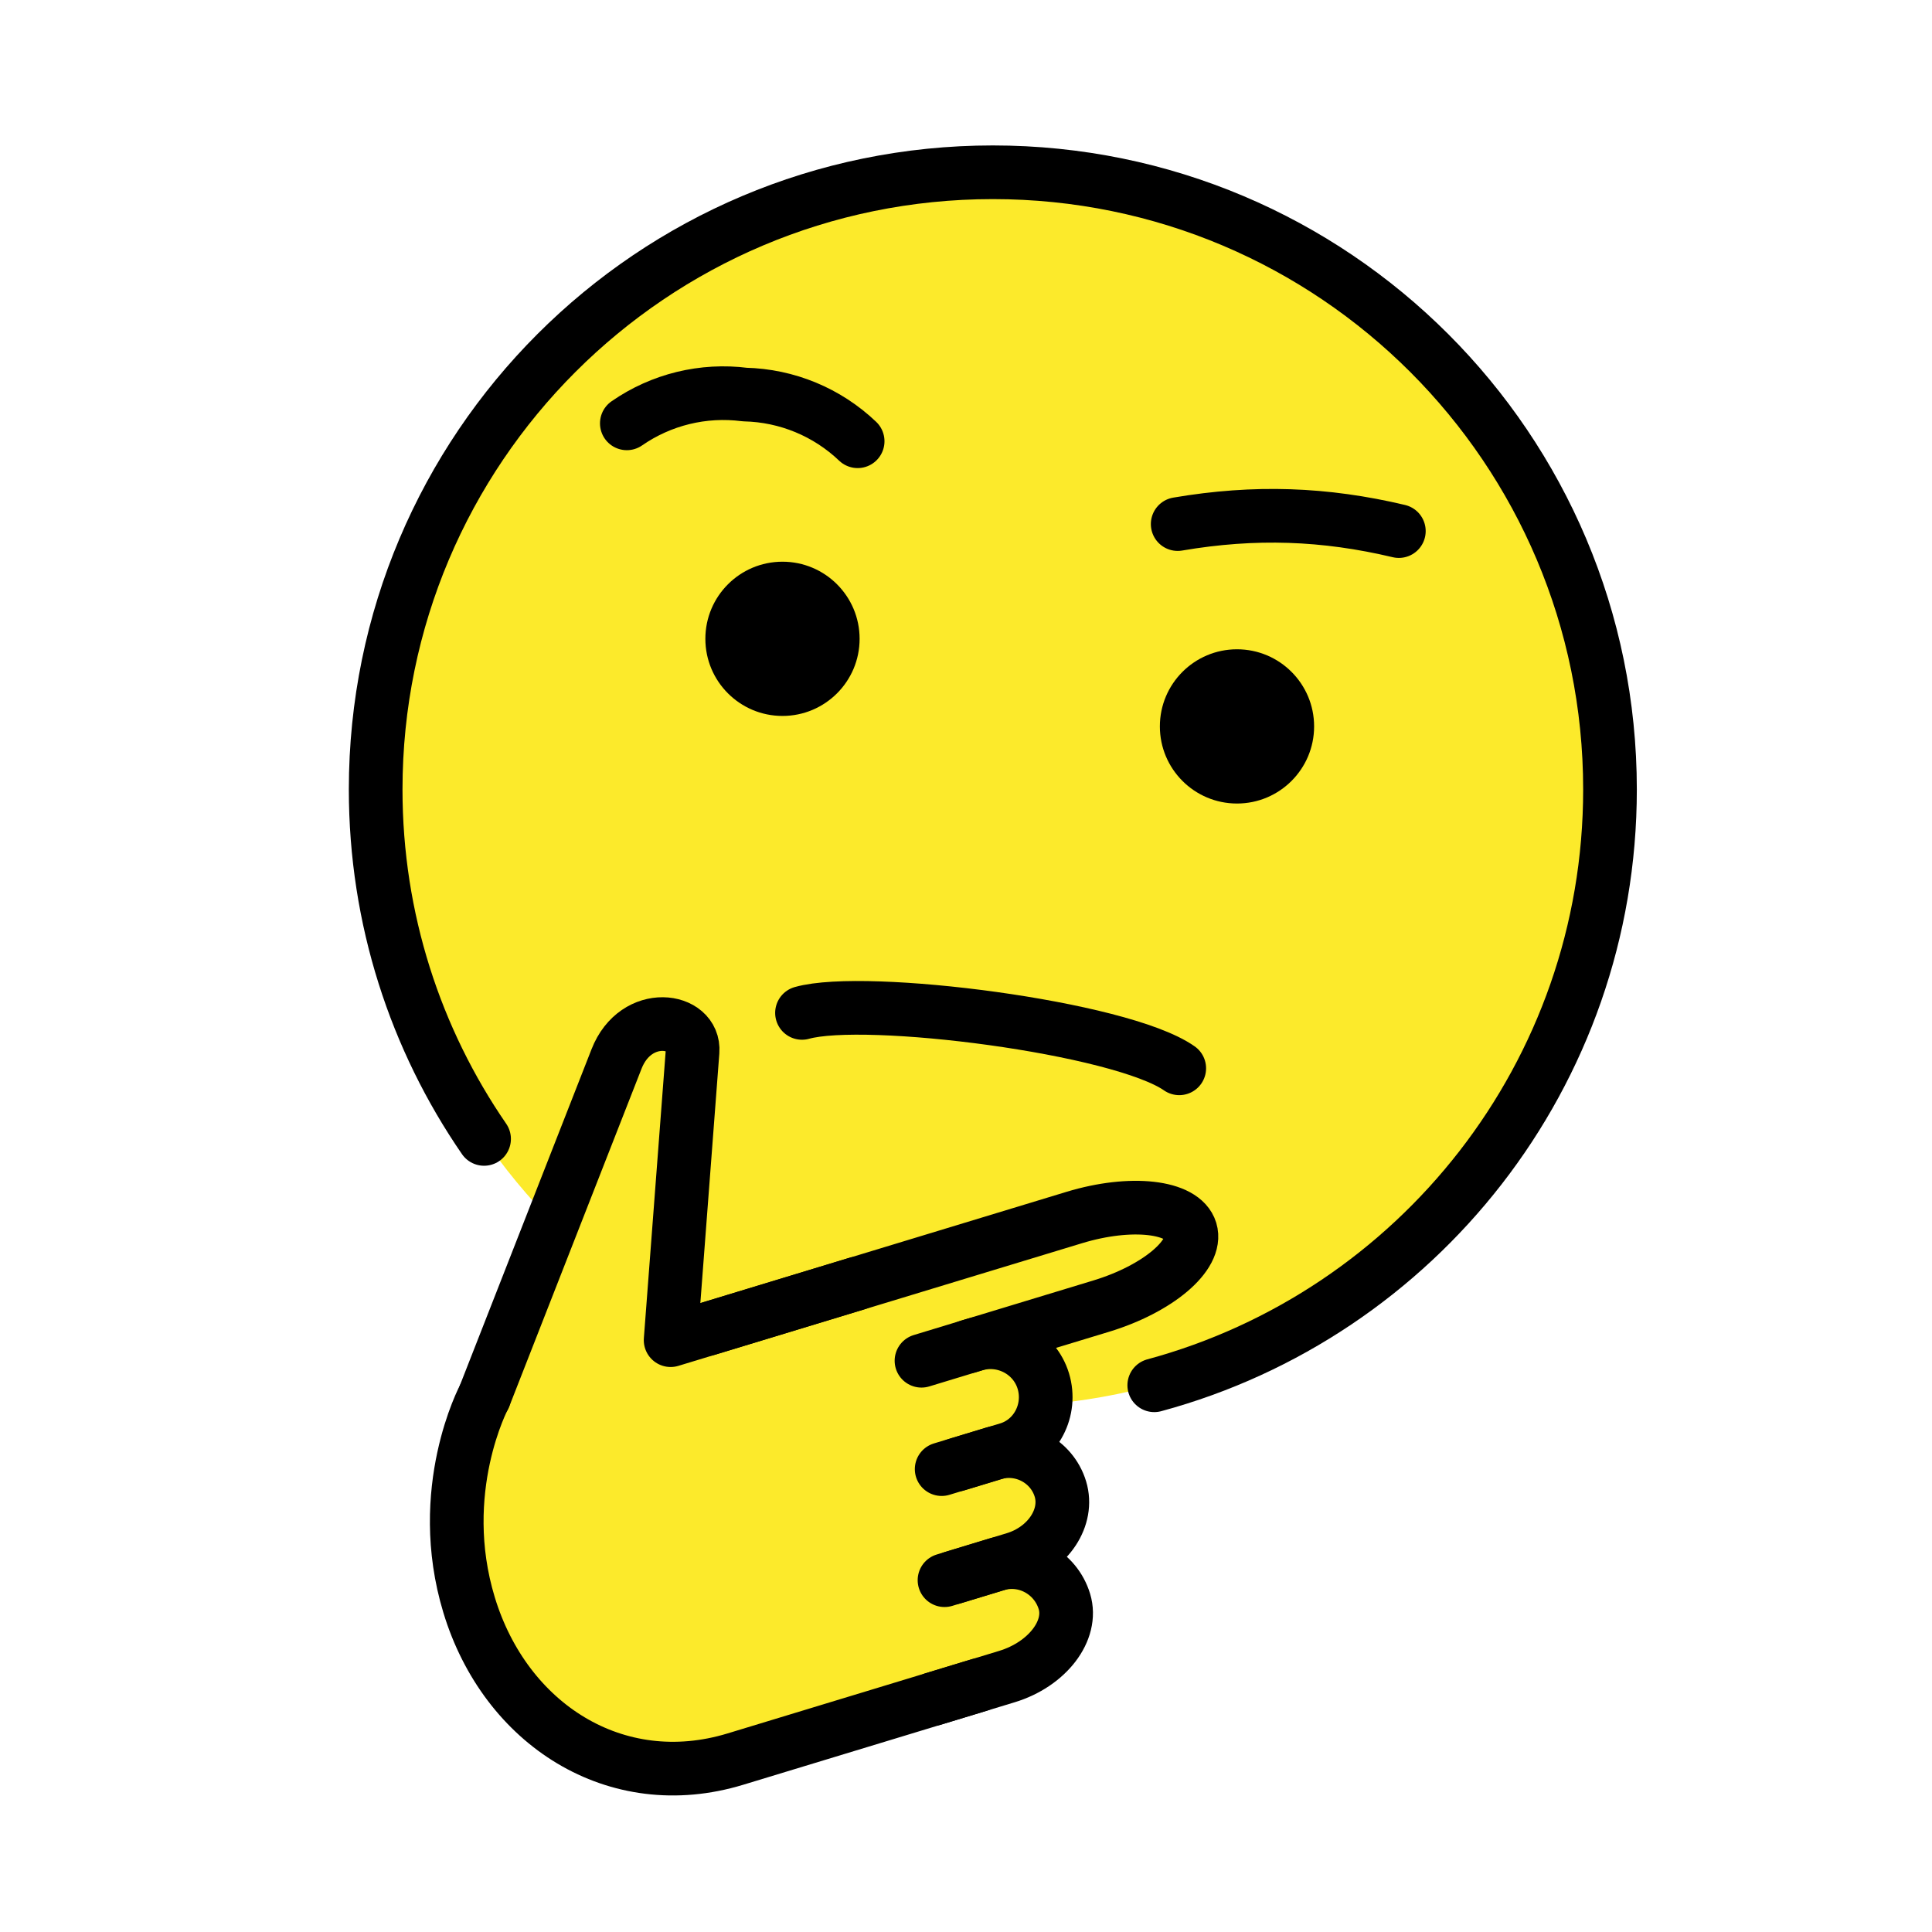
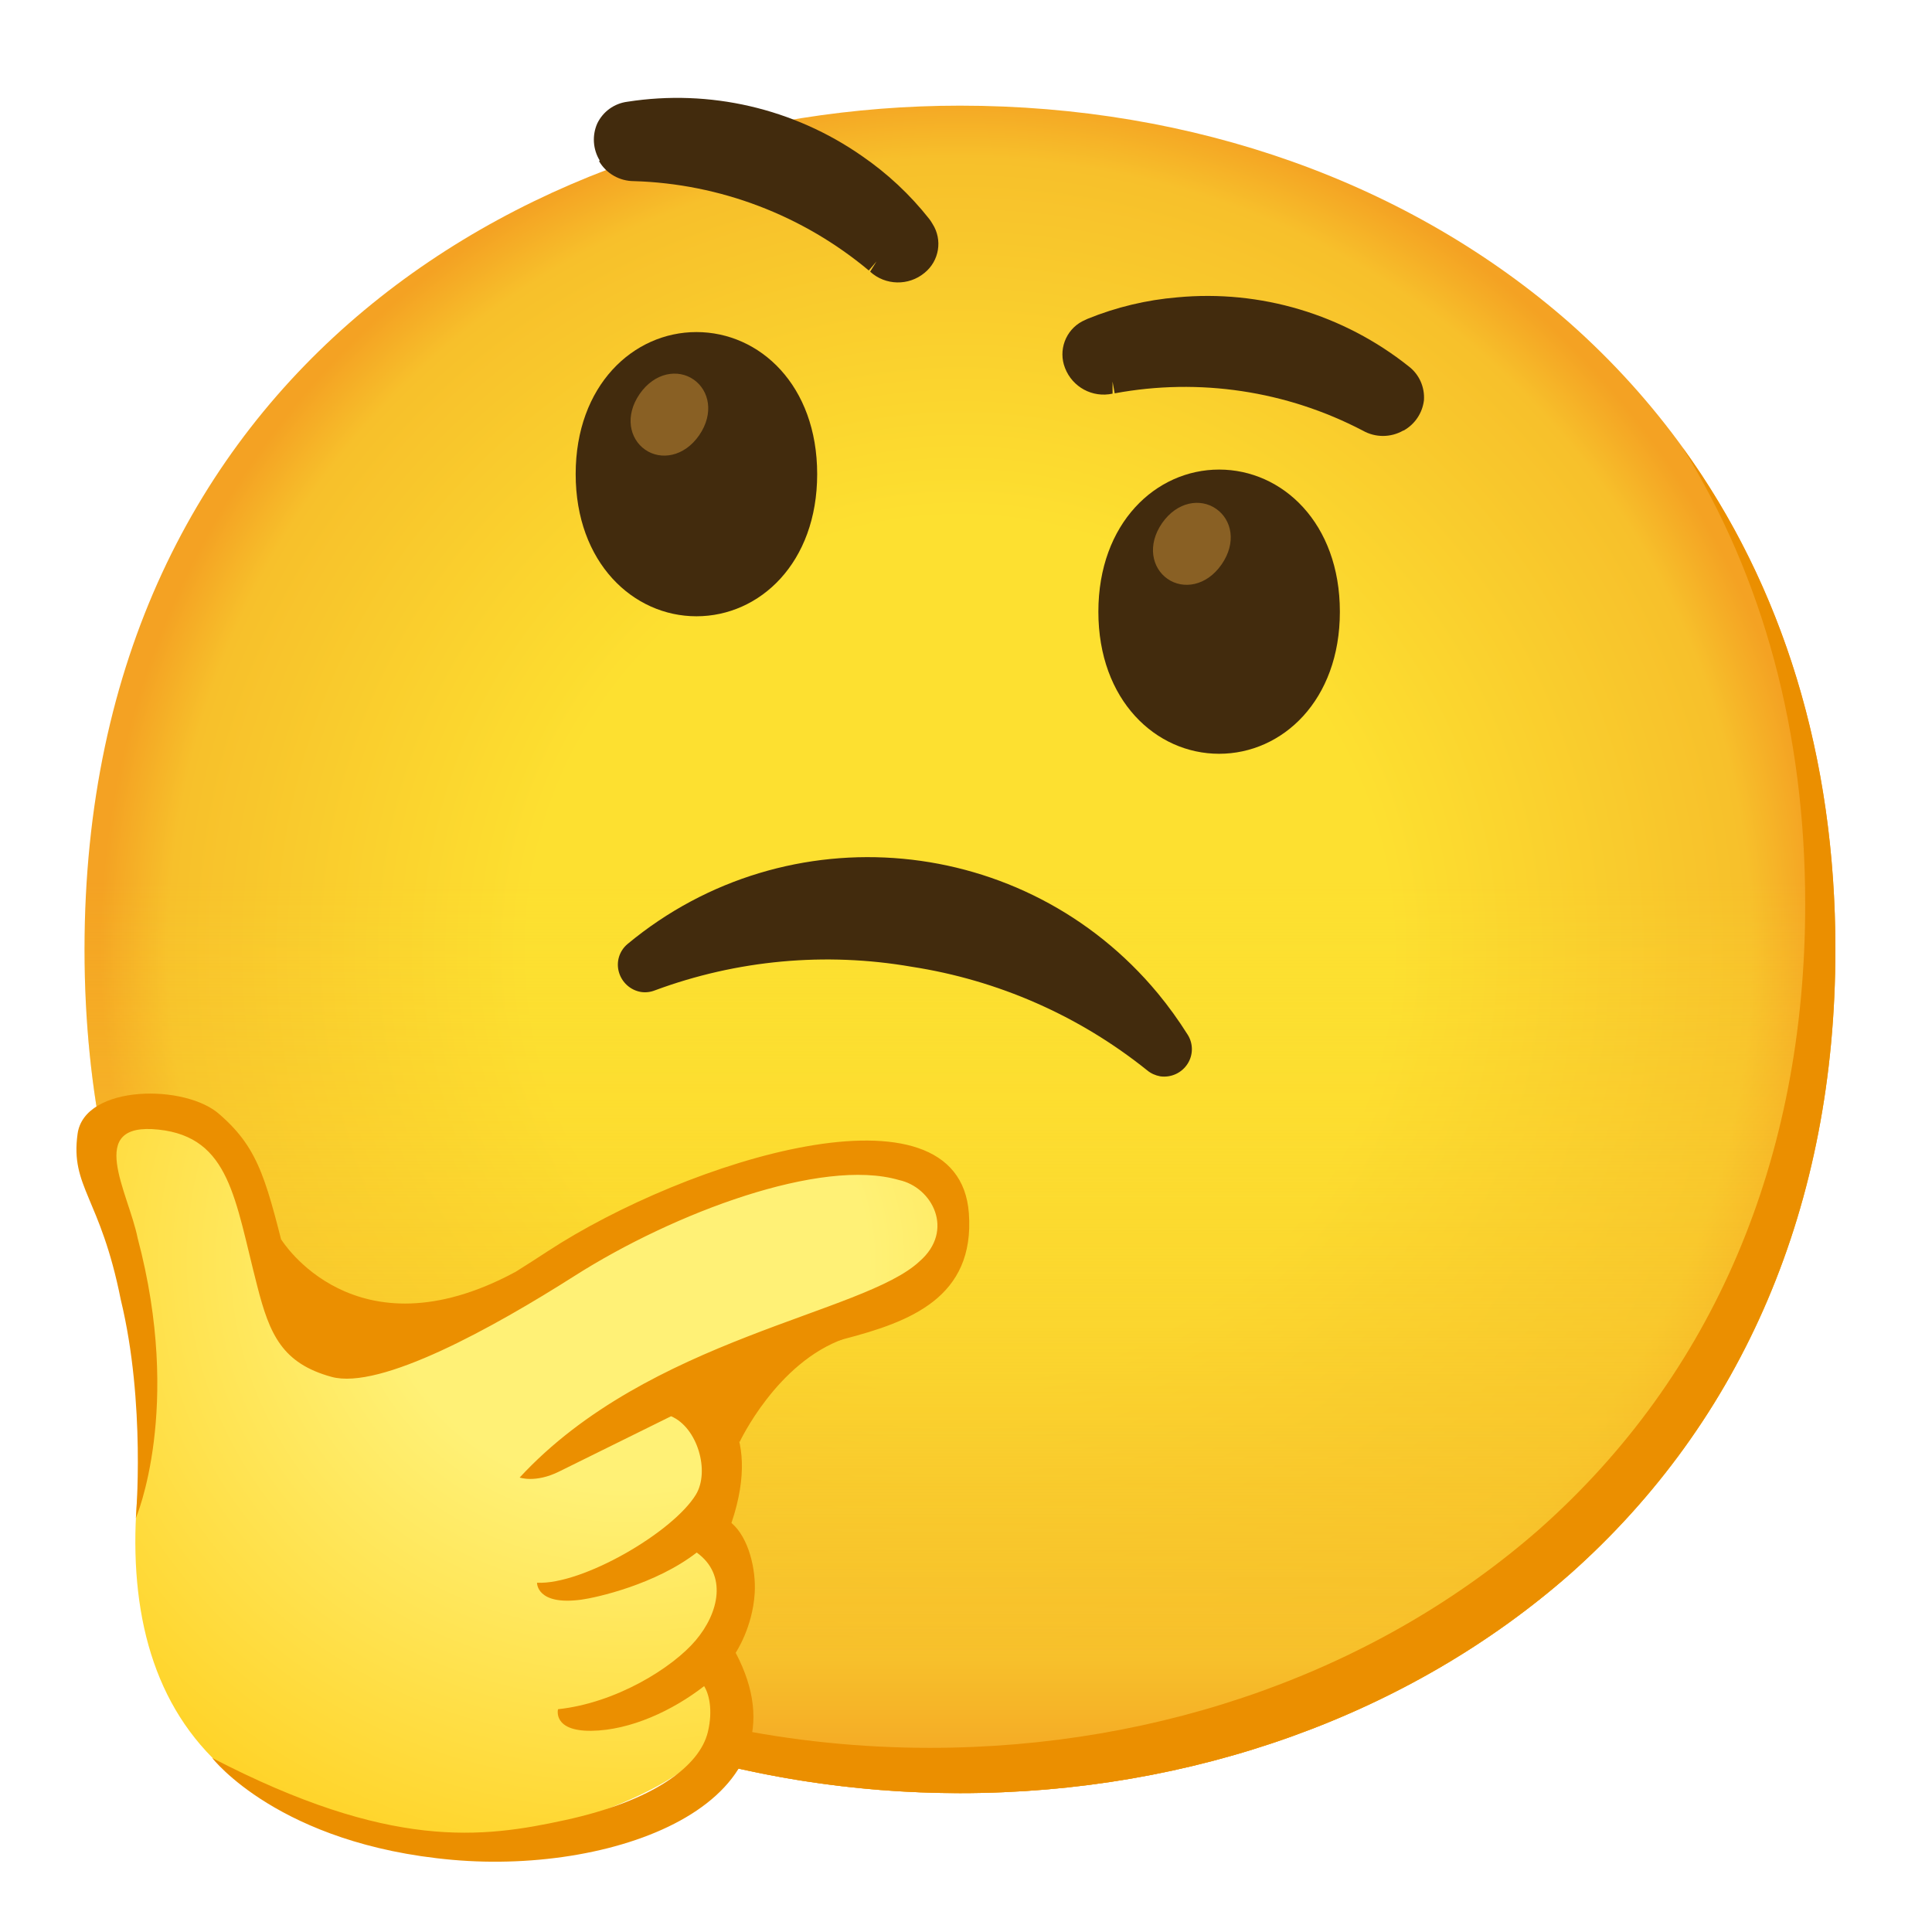
- <svg xmlns="http://www.w3.org/2000/svg" xmlns:xlink="http://www.w3.org/1999/xlink" version="1.1" id="emoji" x="0" y="0" viewBox="0 0 72 72" enable-background="new 0 0 72 72" xml:space="preserve">
-   <g id="color">
+ <svg xmlns="http://www.w3.org/2000/svg" version="1.1" id="Layer_1" x="0px" y="0px" viewBox="0 0 128 128" style="enable-background:new 0 0 128 128;" xml:space="preserve">
+   <g id="gold">
+     <radialGradient id="face_1_" cx="63.6" cy="1104.9" r="56.96" gradientTransform="matrix(1 0 0 1 0 -1042)" gradientUnits="userSpaceOnUse">
+       <stop offset="0.5" style="stop-color:#FDE030" />
+       <stop offset="0.92" style="stop-color:#F7C02B" />
+       <stop offset="1" style="stop-color:#F4A223" />
+     </radialGradient>
+     <path id="face" style="fill:url(#face_1_);" d="M63.6,118.8c-27.9,0-58-17.5-58-55.9S35.7,7,63.6,7c15.5,0,29.8,5.1,40.4,14.4   c11.5,10.2,17.6,24.6,17.6,41.5s-6.1,31.2-17.6,41.4C93.4,113.6,79,118.8,63.6,118.8z" />
+     <linearGradient id="face-2_1_" gradientUnits="userSpaceOnUse" x1="63.6" y1="1160.8" x2="63.6" y2="1049" gradientTransform="matrix(1 0 0 1 0 -1042)">
+       <stop offset="0" style="stop-color:#F4A223" />
+       <stop offset="0.08" style="stop-color:#F7C02B" />
+       <stop offset="0.54" style="stop-color:#FDE030;stop-opacity:0" />
+     </linearGradient>
+     <path id="face-2" style="fill:url(#face-2_1_);" d="M63.6,118.8c-27.9,0-58-17.5-58-55.9S35.7,7,63.6,7c15.5,0,29.8,5.1,40.4,14.4   c11.5,10.2,17.6,24.6,17.6,41.5s-6.1,31.2-17.6,41.4C93.4,113.6,79,118.8,63.6,118.8z" />
+     <path style="fill:#EB8F00;" d="M111.49,29.67c5.33,8.6,8.11,18.84,8.11,30.23c0,16.9-6.1,31.2-17.6,41.4   c-10.6,9.3-25,14.5-40.4,14.5c-18.06,0-37-7.35-48.18-22.94c10.76,17.66,31,25.94,50.18,25.94c15.4,0,29.8-5.2,40.4-14.5   c11.5-10.2,17.6-24.5,17.6-41.4C121.6,50.16,118.13,38.84,111.49,29.67z" />
+   </g>
+   <g id="faces">
+     <g id="palm">
+       <radialGradient id="prop_1_" cx="41.45" cy="25.006" r="59.432" gradientTransform="matrix(1 0 0 -0.94 0 107.02)" gradientUnits="userSpaceOnUse">
+         <stop offset="0.27" style="stop-color:#FFF176" />
+         <stop offset="1" style="stop-color:#FFC400" />
+       </radialGradient>
+       <path id="prop" style="fill:url(#prop_1_);" d="M6.36,75.1c-1.82,2.21,2.05,8.08,2.74,11.07c1.66,7.22,0,9-0.13,15.42    c-0.11,7.06,2,13,7.38,16.79c5.06,3.59,11.16,5.43,18.96,3.13s12.54-4.84,12.94-8.68c0.22-1.59-0.62-3.15-2.08-3.83    c0.78-0.37,1.4-1,1.75-1.79c1.86-4.44-1.85-5.38-1.85-5.38c0.51-0.61,0.94-1.28,1.28-2c1.11-2.21,0.93-5.21-2.27-6.19    c-1.47-0.45-1.87-0.21-1.87-0.21c1.52-1.56,3.34-2.81,5.35-3.65c5.38-2.31,11.76-3.71,13.35-5.06c2.31-2,2.45-5.85-1.63-7    C54.42,76,43.64,80,37.08,84.17S24.5,90.59,22.5,89.83s-3.24-2-4-5c-1.41-5.58-2.5-7.74-4.89-9.83C11.63,73.3,7.76,73.4,6.36,75.1    z" />
+       <path style="fill:#EB8F00;" d="M64.19,80.38c-0.67-9.16-18.71-3.5-27.92,2.53c-11.45,7.5-13.13,6.17-14.25,5.47    c-1.35-0.84-2.2-1.54-2.86-4.14c-1.49-5.88-1.9-8.04-4.58-10.38c-2.24-2.07-8.99-2.02-9.44,1.26c-0.49,3.53,1.51,4.19,2.86,10.98    c1.67,6.88,1,14.48,1,14.48s3.12-7.25,0.12-18.55c-0.61-3.05-3.51-7.72,1.39-7.19c4.74,0.51,5.05,4.64,6.53,10.35    c0.82,3.23,1.66,5.13,4.92,6.03c3.24,0.89,10.73-3.27,16.11-6.69c6.59-4.19,16.36-7.85,21.49-6.35c2.22,0.48,3.7,3.35,1.37,5.38    C57.23,87.05,43,88.62,34.43,97.89c0,0,1.04,0.38,2.6-0.39c1.57-0.77,7.43-3.67,7.43-3.67c1.75,0.74,2.59,3.65,1.64,5.2    c-1.54,2.51-7.53,5.98-10.52,5.83c0,0-0.05,1.53,2.95,1.12c0.95-0.13,4.88-0.99,7.63-3.12c2.05,1.48,1.47,4-0.07,5.82    c-1.53,1.81-5.27,4.15-9.12,4.56c0,0-0.38,1.46,2.21,1.43c2.59-0.03,5.4-1.35,7.47-2.96c0.31,0.49,0.6,1.56,0.25,3.03    c-0.54,2.27-3.59,4.57-9.48,5.85c-5.43,1.18-11.55,2.01-23.36-4.12c0,0,4.41,5.73,15.92,6.75c11.04,0.98,23.93-3.91,18.76-13.72    c0,0,1.12-1.66,1.26-3.94c0.1-1.56-0.39-3.69-1.54-4.66c1.08-3.18,0.74-5.38,0.05-6.68c-0.46-0.86-1.62-1.7-1.62-1.7    s2.29-2.07,9.04-3.81C60.26,87.58,64.6,85.98,64.19,80.38z" />
+     </g>
+     <path style="fill:#EB8F00;" d="M18.64,82.13c0,0,4.83,7.86,15.47,2.16c0,0-6.53,6.85-11.61,5.54S18.64,82.13,18.64,82.13z" />
+     <path style="fill:#EB8F00;" d="M49,95.54c0,0,2.46-5.28,6.94-6.85c0,0-7.28,0.62-10.05,3.61L49,95.54z" />
+   </g>
+   <g id="facial_expressions">
+     <g id="thinking-face">
+       <path id="mouth" style="fill:#422B0D;" d="M76.87,71.31c-0.32-0.06-0.62-0.19-0.87-0.4c-4.51-3.62-9.89-5.98-15.6-6.86    c-5.71-0.99-11.57-0.45-17,1.56c-0.3,0.12-0.62,0.16-0.94,0.11l0,0c-0.7-0.12-1.27-0.64-1.46-1.33c-0.19-0.68,0.04-1.4,0.58-1.85    c10.6-8.8,26.32-7.34,35.12,3.26c0.72,0.87,1.38,1.79,1.98,2.74c0.38,0.59,0.38,1.35,0,1.94C78.29,71.09,77.58,71.41,76.87,71.31z    " />
+       <g id="eyes">
+         <path style="fill:#422B0D;" d="M80.77,31.11L80.77,31.11c4.19,0,8,3.54,8,9.42s-3.81,9.41-8,9.41l0,0c-4.19,0-8-3.54-8-9.41     S76.58,31.11,80.77,31.11z" />
+         <path style="fill:#422B0D;" d="M46.14,22L46.14,22c-4.19,0-8,3.54-8,9.41s3.81,9.42,8,9.42l0,0c4.2,0,8-3.54,8-9.42     S50.34,22,46.14,22z" />
+       </g>
+     </g>
+     <path id="eyebrows" style="fill:#422B0D;" d="M39.73,10.63c-0.45-0.74-0.51-1.66-0.16-2.45c0.38-0.79,1.13-1.33,2-1.44   c5.45-0.85,11.01,0.44,15.53,3.59c1.69,1.16,3.19,2.56,4.46,4.17c0.08,0.1,0.15,0.21,0.22,0.33c0.68,1.06,0.45,2.46-0.53,3.25   c-1.05,0.87-2.59,0.84-3.6-0.08l0.42-0.68l-0.51,0.6C53.18,14.26,47.7,12.17,42,12c-0.95,0-1.83-0.5-2.31-1.32L39.73,10.63z" />
+     <path id="eyebrows-2" style="fill:#422B0D;" d="M93,28.52c0.74-0.41,1.24-1.16,1.34-2c0.06-0.87-0.31-1.71-1-2.24   c-4.33-3.45-9.83-5.1-15.34-4.58c-2.04,0.17-4.04,0.65-5.94,1.42l-0.36,0.17c-1.11,0.59-1.6,1.92-1.14,3.09   c0.49,1.27,1.82,1.99,3.15,1.7v-0.8l0.14,0.78c5.6-1.04,11.39-0.17,16.44,2.47c0.83,0.47,1.84,0.47,2.67,0L93,28.52z" />
    <g>
-       <defs>
-         <polygon id="SVGID_1_" points="1,1 2,1 1,2" />
-       </defs>
-       <defs>
-         <polygon id="SVGID_2_" points="-1,-1 -2,-1 -1,-2" />
-       </defs>
-       <clipPath id="SVGID_3_">
-         <use xlink:href="#SVGID_1_" overflow="visible" />
-       </clipPath>
-       <clipPath id="SVGID_4_" clip-path="url(#SVGID_3_)">
-         <use xlink:href="#SVGID_2_" overflow="visible" />
-       </clipPath>
-       <rect x="9.75" y="1.42" clip-path="url(#SVGID_4_)" fill="#FCEA2B" width="55.25" height="56" />
+       <g id="peepers_146_">
+         <path style="fill:#896024;" d="M45.96,25.15L45.96,25.15c-1.03-0.72-2.58-0.49-3.58,0.95c-1,1.45-0.67,2.97,0.36,3.69l0,0     c1.03,0.72,2.58,0.49,3.58-0.95C47.32,27.39,46.99,25.87,45.96,25.15z" />
+       </g>
    </g>
-     <circle fill="#FCEA2B" cx="37" cy="29.42" r="23" />
-     <polygon fill="#FCEA2B" points="38.108,47.739 43.204,46.068 44.785,46.903 44.785,47.739 44.785,49.726 42.524,50.834 40.117,51.623 37.091,52.157 36.293,51.866 36.633,48.659" />
-     <path fill="#FCEA2B" d="M17.55,60.038c0,0-0.7-3.559-0.413-4.945c0.287-1.386,3.215-8.98,3.706-10.239 c0.49-1.258,1.988-6.276,3.332-6.608c1.344-0.332,1.649,0.168,1.591,0.954 c-0.059,0.787-0.806,10.753-0.806,10.753l12.917-3.925c0,0,6.015-1.633,6.252-0.44 c0.079,0.399,0.179,1.321-0.652,1.876c-1.655,1.107-5.84,2.724-5.84,2.724s1.58,0.878,1.334,1.831 c-0.246,0.952-0.397,2.211-0.721,2.262c-0.324,0.052,1.367,0.657,1.393,1.865c0.026,1.208-0.532,1.766-1.375,2.023 s1.448,1.361,1.52,1.874c0.073,0.513,0.815,1.503-0.517,1.908c-1.332,0.405-10.432,3.17-10.432,3.17 s-4.577,1.543-7.28-0.096C18.857,63.386,17.55,60.038,17.55,60.038z" />
-   </g>
-   <g id="hair" />
-   <g id="skin" />
-   <g id="skin-shadow" />
-   <g id="line">
-     <path fill="none" stroke="#000000" stroke-width="2" stroke-linecap="round" stroke-linejoin="round" stroke-miterlimit="10" d="M29.888,37.748c2.371-0.667,11.877,0.536,14.059,2.065" />
-     <path fill="none" stroke="#000000" stroke-width="2" stroke-linecap="round" stroke-linejoin="round" stroke-miterlimit="10" d="M23.36,15.777c1.284-0.89,2.85-1.272,4.398-1.073c1.57,0.036,3.068,0.657,4.204,1.74" />
-     <path fill="none" stroke="#000000" stroke-width="2" stroke-linecap="round" stroke-linejoin="round" stroke-miterlimit="10" d="M52.131,19.792c-2.761-0.655-5.367-0.751-8.242-0.261" />
-     <path fill="none" stroke="#000000" stroke-width="2" stroke-linecap="round" stroke-linejoin="round" stroke-miterlimit="10" d="M43.016,51.625C52.801,48.98,60,40.041,60,29.42c0-12.703-10.298-23-23-23c-12.703,0-23,10.297-23,23 c0,4.835,1.492,9.322,4.04,13.024" />
-     <ellipse cx="46.099" cy="27.071" rx="2.874" ry="2.874" />
-     <ellipse cx="29.161" cy="23.807" rx="2.874" ry="2.874" />
-     <path fill="none" stroke="#000000" stroke-width="2" stroke-linecap="round" stroke-linejoin="round" stroke-miterlimit="10" d="M36.485,62.797l-9.085,2.761c-4.447,1.351-8.567-1.297-9.918-5.743c-1.299-4.275,0.561-7.759,0.561-7.759" />
-     <path fill="none" stroke="#000000" stroke-width="2" stroke-linecap="round" stroke-linejoin="round" stroke-miterlimit="10" d="M31.939,47.833l-6.947,2.111c0,0,0,0,0.818-10.756c0.095-1.245-2.108-1.578-2.834,0.278 c-4.931,12.59-4.931,12.59-4.931,12.59" />
-     <path fill="none" stroke="#000000" stroke-width="2" stroke-linecap="round" stroke-linejoin="round" stroke-miterlimit="10" d="M36.082,50.181l4.961-1.507c2.105-0.64,3.602-1.906,3.326-2.814s-2.224-1.127-4.329-0.488l-13.694,4.161" />
-     <path fill="none" stroke="#000000" stroke-width="2" stroke-linecap="round" stroke-linejoin="round" stroke-miterlimit="10" d="M34.779,63.316c0,0,1.234-0.375,2.743-0.834c1.509-0.458,2.474-1.719,2.145-2.801 c-0.329-1.082-1.469-1.703-2.533-1.38s-1.935,0.588-1.935,0.588" />
-     <path fill="none" stroke="#000000" stroke-width="2" stroke-linecap="round" stroke-linejoin="round" stroke-miterlimit="10" d="M35.649,54.585c0,0,0.861-0.262,1.913-0.581s1.645-1.461,1.319-2.537c-0.327-1.075-1.482-1.685-2.567-1.356 c-1.085,0.33-1.973,0.6-1.973,0.6" />
-     <path fill="none" stroke="#000000" stroke-width="2" stroke-linecap="round" stroke-linejoin="round" stroke-miterlimit="10" d="M35.514,58.793c0,0,1.032-0.314,2.292-0.697c1.261-0.383,2.031-1.556,1.712-2.605s-1.445-1.646-2.502-1.325 s-1.923,0.584-1.923,0.584" />
+     <g>
+       <g id="peepers_145_">
+         <path style="fill:#896024;" d="M80.57,33.71L80.57,33.71c-1.03-0.72-2.58-0.49-3.58,0.95c-1,1.45-0.67,2.97,0.36,3.69l0,0     c1.03,0.72,2.58,0.49,3.58-0.95C81.94,35.95,81.61,34.43,80.57,33.71z" />
+       </g>
+     </g>
  </g>
</svg>
